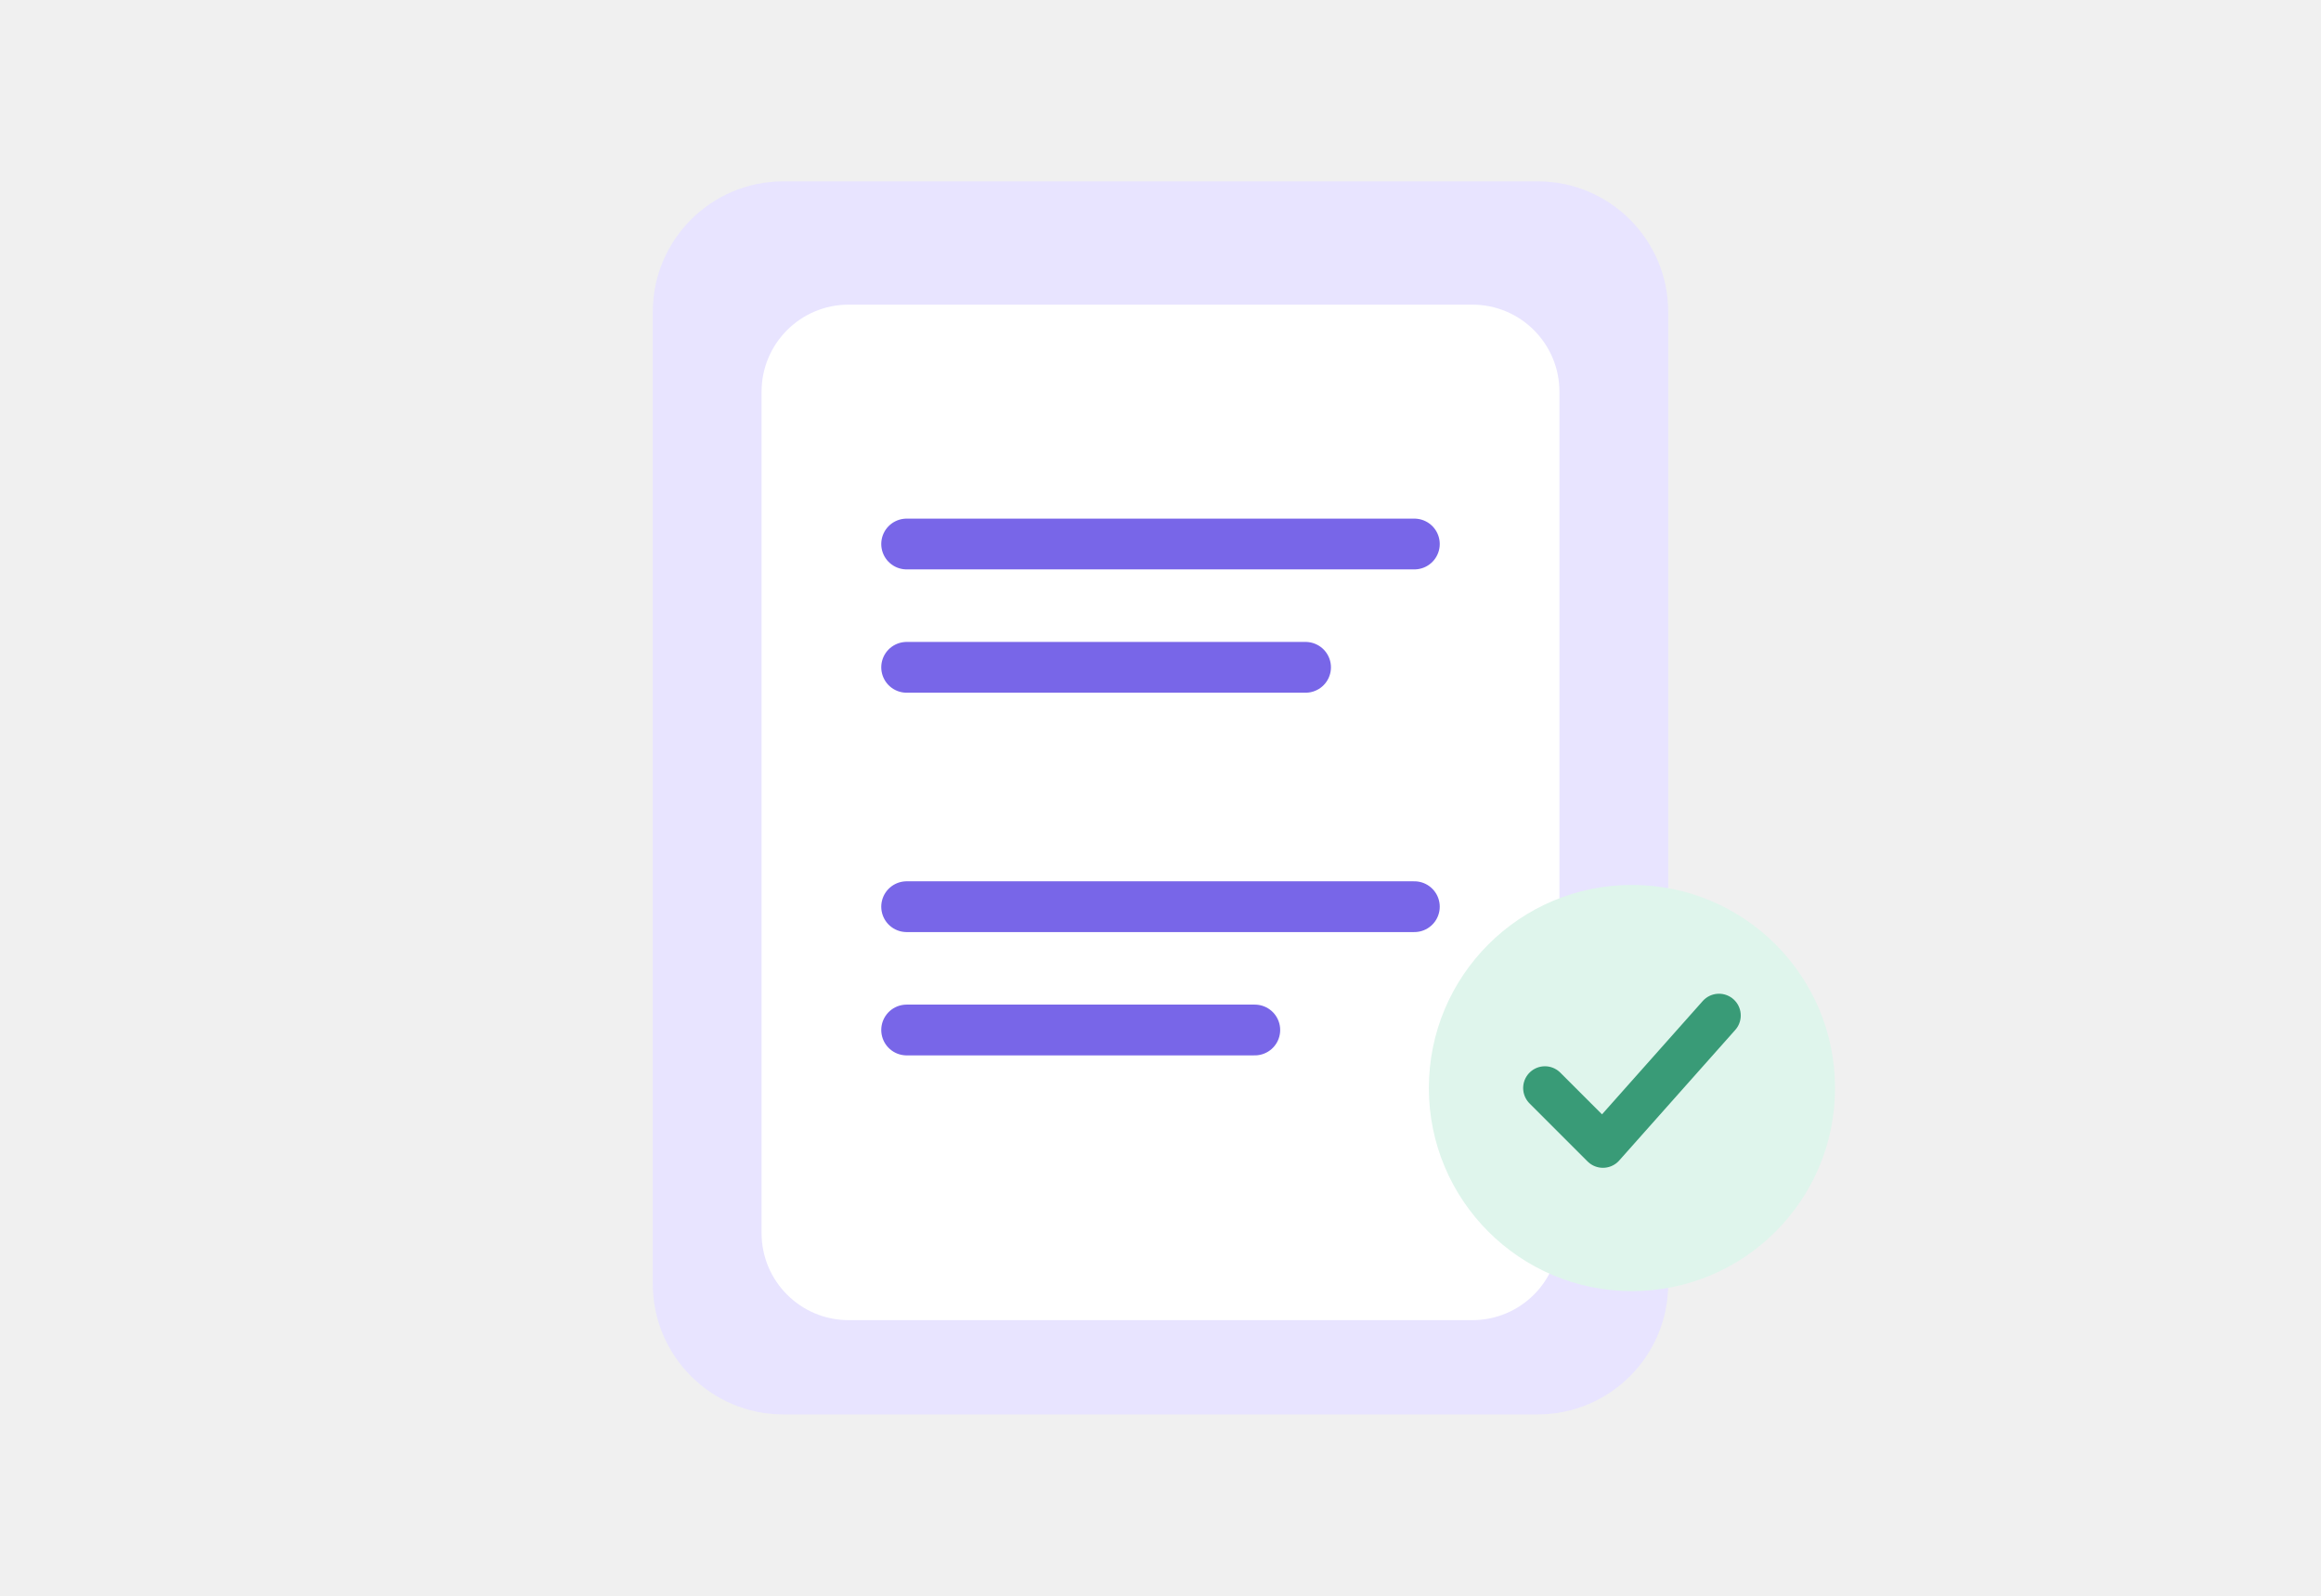
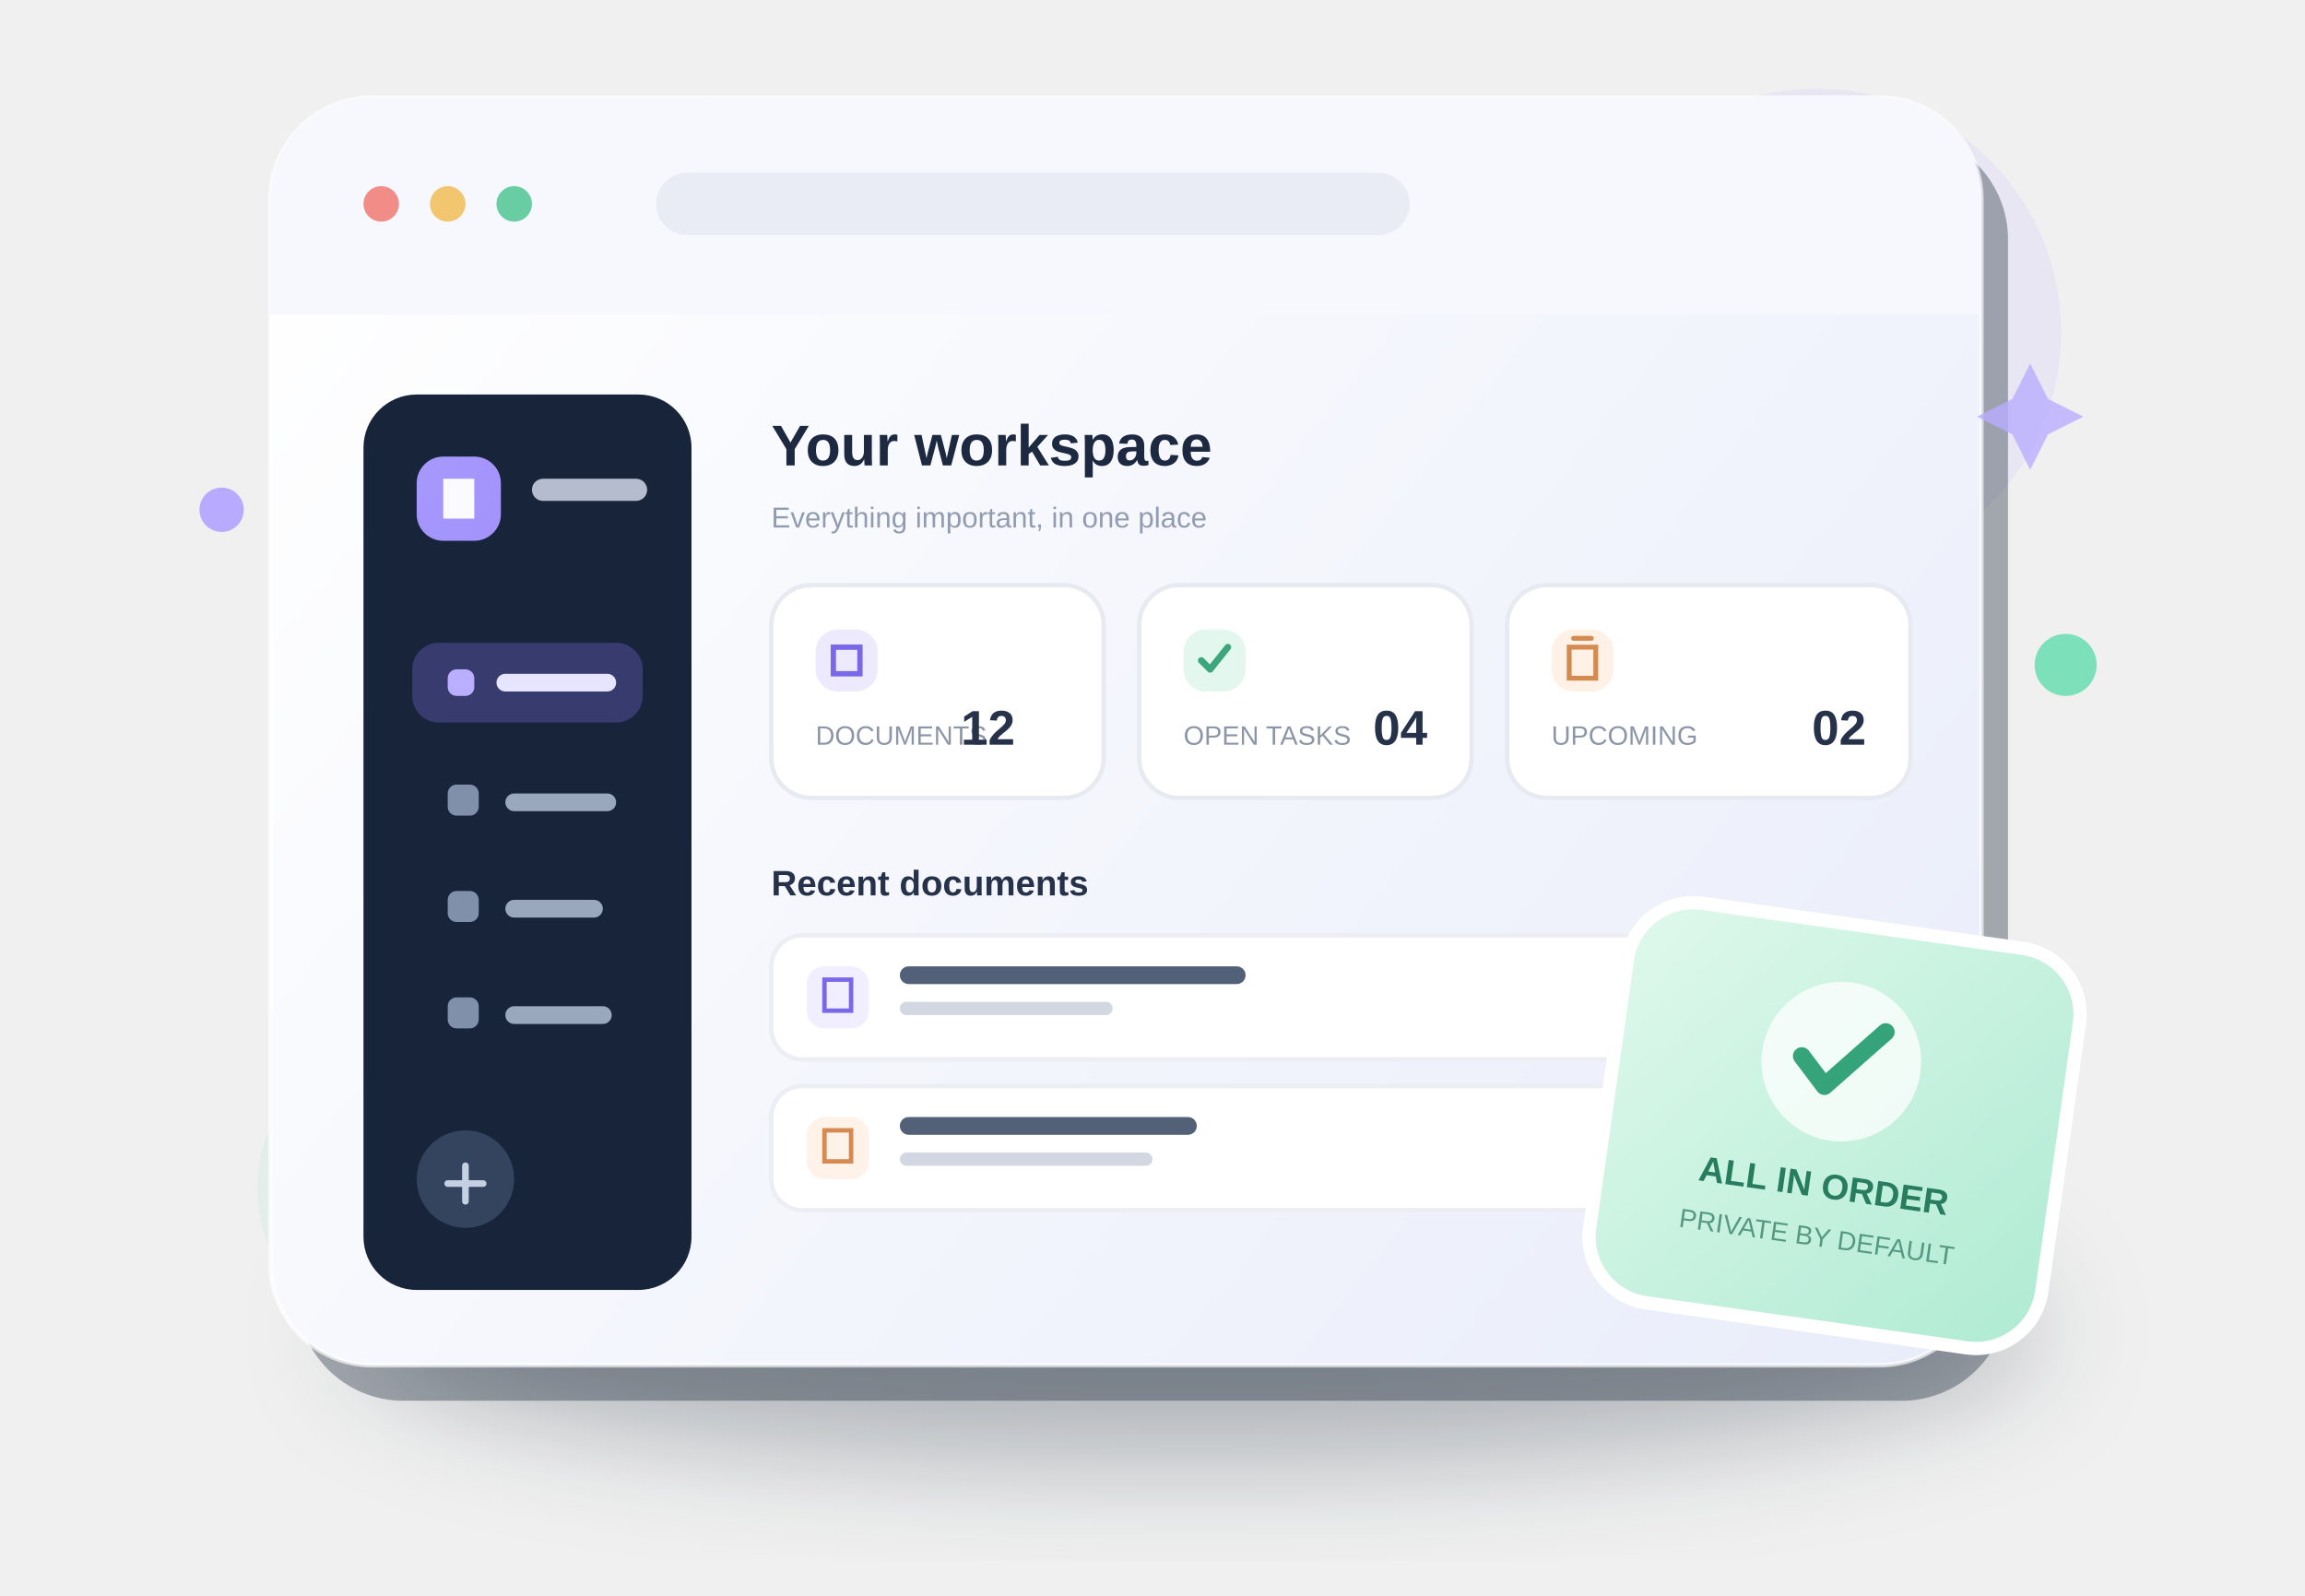
- <svg xmlns="http://www.w3.org/2000/svg" viewBox="0 0 320 220">
-   <rect x="90" y="25" width="140" height="170" rx="18" fill="#e8e4ff" />
-   <rect x="105" y="42" width="110" height="140" rx="12" fill="#fff" />
-   <path d="M125 75h70M125 92h55M125 125h70M125 142h48" stroke="#7866e8" stroke-width="7" stroke-linecap="round" />
-   <circle cx="225" cy="150" r="28" fill="#dff5ec" />
-   <path d="m213 150 8 8 16-18" stroke="#399b77" stroke-width="6" fill="none" stroke-linecap="round" stroke-linejoin="round" />
+ <svg xmlns="http://www.w3.org/2000/svg" viewBox="0 0 520 360" fill="none" role="img" aria-labelledby="title desc">
+   <defs>
+     <linearGradient id="panel" x1="70" y1="32" x2="430" y2="318" gradientUnits="userSpaceOnUse">
+       <stop stop-color="#fff" />
+       <stop offset="1" stop-color="#E9EDFA" />
+     </linearGradient>
+     <linearGradient id="accent" x1="108" y1="65" x2="408" y2="294" gradientUnits="userSpaceOnUse">
+       <stop stop-color="#A99AFF" />
+       <stop offset="1" stop-color="#6654D6" />
+     </linearGradient>
+     <linearGradient id="mint" x1="360" y1="220" x2="470" y2="315" gradientUnits="userSpaceOnUse">
+       <stop stop-color="#DDF8EB" />
+       <stop offset="1" stop-color="#A9E9D0" />
+     </linearGradient>
+     <filter id="shadow" x="24" y="12" width="480" height="340" color-interpolation-filters="sRGB" filterUnits="userSpaceOnUse">
+       <feGaussianBlur stdDeviation="13" />
+     </filter>
+   </defs>
+   <ellipse cx="270" cy="300" rx="190" ry="30" fill="#081629" opacity=".28" filter="url(#shadow)" />
+   <circle cx="410" cy="75" r="55" fill="#A89BFF" opacity=".12" />
+   <circle cx="92" cy="268" r="34" fill="#6FE0B4" opacity=".1" />
+   <rect x="67" y="30" width="386" height="286" rx="24" fill="#0D192C" opacity=".34" />
+   <rect x="61" y="22" width="386" height="286" rx="23" fill="url(#panel)" stroke="#fff" stroke-opacity=".65" />
+   <path d="M84 22h340a23 23 0 0 1 23 23v26H61V45a23 23 0 0 1 23-23Z" fill="#F7F8FD" />
+   <circle cx="86" cy="46" r="4" fill="#F28C87" />
+   <circle cx="101" cy="46" r="4" fill="#F2C56F" />
+   <circle cx="116" cy="46" r="4" fill="#69CDA4" />
+   <rect x="148" y="39" width="170" height="14" rx="7" fill="#E9ECF5" />
+   <rect x="82" y="89" width="74" height="202" rx="12" fill="#17243A" />
+   <rect x="94" y="103" width="19" height="19" rx="6" fill="url(#accent)" />
+   <path d="M100 108h7v9h-7z" fill="white" opacity=".95" />
+   <rect x="120" y="108" width="26" height="5" rx="2.5" fill="#DCE2F1" opacity=".8" />
+   <rect x="93" y="145" width="52" height="18" rx="6" fill="#8876F0" opacity=".28" />
+   <rect x="101" y="151" width="6" height="6" rx="2" fill="#B9AEFF" />
+   <rect x="112" y="152" width="27" height="4" rx="2" fill="#E7E4FF" />
+   <rect x="101" y="177" width="7" height="7" rx="2" fill="#8190AA" />
+   <rect x="114" y="179" width="25" height="4" rx="2" fill="#9AA8BE" />
+   <rect x="101" y="201" width="7" height="7" rx="2" fill="#8190AA" />
+   <rect x="114" y="203" width="22" height="4" rx="2" fill="#9AA8BE" />
+   <rect x="101" y="225" width="7" height="7" rx="2" fill="#8190AA" />
+   <rect x="114" y="227" width="24" height="4" rx="2" fill="#9AA8BE" />
+   <circle cx="105" cy="266" r="11" fill="#34445F" />
+   <path d="M101 267h8M105 263v8" stroke="#C5D0E2" stroke-width="1.5" stroke-linecap="round" />
+   <text x="174" y="105" fill="#1D2940" font-family="Arial,sans-serif" font-size="13" font-weight="700">Your workspace</text>
+   <text x="174" y="119" fill="#929CB0" font-family="Arial,sans-serif" font-size="6.5">Everything important, in one place</text>
+   <rect x="174" y="132" width="75" height="48" rx="9" fill="#fff" stroke="#E8EAF2" />
+   <rect x="184" y="142" width="14" height="14" rx="5" fill="#EEEAFE" />
+   <path d="M188 146h6v6h-6z" stroke="#7968E8" stroke-width="1.2" />
+   <text x="184" y="168" fill="#8C96A8" font-family="Arial,sans-serif" font-size="6">DOCUMENTS</text>
+   <text x="229" y="168" fill="#26324A" font-family="Arial,sans-serif" font-size="11" font-weight="700" text-anchor="end">12</text>
+   <rect x="257" y="132" width="75" height="48" rx="9" fill="#fff" stroke="#E8EAF2" />
+   <rect x="267" y="142" width="14" height="14" rx="5" fill="#E4F7EF" />
+   <path d="m271 149 2 2 4-5" stroke="#3CA77D" stroke-width="1.5" stroke-linecap="round" stroke-linejoin="round" />
+   <text x="267" y="168" fill="#8C96A8" font-family="Arial,sans-serif" font-size="6">OPEN TASKS</text>
+   <text x="322" y="168" fill="#26324A" font-family="Arial,sans-serif" font-size="11" font-weight="700" text-anchor="end">04</text>
+   <rect x="340" y="132" width="91" height="48" rx="9" fill="#fff" stroke="#E8EAF2" />
+   <rect x="350" y="142" width="14" height="14" rx="5" fill="#FFF1E6" />
+   <path d="M354 146h6v7h-6zM355 144h4" stroke="#D48A50" stroke-width="1.1" stroke-linecap="round" />
+   <text x="350" y="168" fill="#8C96A8" font-family="Arial,sans-serif" font-size="6">UPCOMING</text>
+   <text x="421" y="168" fill="#26324A" font-family="Arial,sans-serif" font-size="11" font-weight="700" text-anchor="end">02</text>
+   <text x="174" y="202" fill="#26324A" font-family="Arial,sans-serif" font-size="8" font-weight="700">Recent documents</text>
+   <rect x="174" y="211" width="257" height="28" rx="7" fill="#fff" stroke="#ECEEF4" />
+   <rect x="182" y="218" width="14" height="14" rx="4" fill="#F1EEFF" />
+   <path d="M186 221h6v7h-6z" stroke="#7968E8" stroke-width="1" />
+   <rect x="203" y="218" width="78" height="4" rx="2" fill="#526078" />
+   <rect x="203" y="226" width="48" height="3" rx="1.5" fill="#D2D7E2" />
+   <rect x="391" y="219" width="31" height="11" rx="5.5" fill="#E6F6EF" />
+   <text x="406.5" y="227" fill="#3C9B78" font-family="Arial,sans-serif" font-size="5.5" text-anchor="middle">SAVED</text>
+   <rect x="174" y="245" width="257" height="28" rx="7" fill="#fff" stroke="#ECEEF4" />
+   <rect x="182" y="252" width="14" height="14" rx="4" fill="#FFF2E8" />
+   <path d="M186 255h6v7h-6z" stroke="#D48A50" stroke-width="1" />
+   <rect x="203" y="252" width="67" height="4" rx="2" fill="#526078" />
+   <rect x="203" y="260" width="57" height="3" rx="1.5" fill="#D2D7E2" />
+   <rect x="391" y="253" width="31" height="11" rx="5.5" fill="#F1EEFF" />
+   <text x="406.5" y="261" fill="#7665D9" font-family="Arial,sans-serif" font-size="5.5" text-anchor="middle">FILE</text>
+   <g transform="rotate(8 403 263)">
+     <rect x="361" y="207" width="103" height="91" rx="15" fill="url(#mint)" stroke="#fff" stroke-width="3" />
+     <circle cx="412" cy="238" r="18" fill="#fff" opacity=".75" />
+     <path d="m403 238 6 6 12-14" stroke="#36A47B" stroke-width="4" stroke-linecap="round" stroke-linejoin="round" />
+     <text x="412" y="269" fill="#287D61" font-family="Arial,sans-serif" font-size="8" font-weight="700" text-anchor="middle">ALL IN ORDER</text>
+     <text x="412" y="280" fill="#559A80" font-family="Arial,sans-serif" font-size="6" text-anchor="middle">PRIVATE BY DEFAULT</text>
+   </g>
+   <circle cx="50" cy="115" r="5" fill="#B7AAFF" />
+   <circle cx="466" cy="150" r="7" fill="#7CE0BA" />
+   <path d="m458 82 4 8 8 4-8 4-4 8-4-8-8-4 8-4 4-8Z" fill="#B9ACFF" opacity=".8" />
</svg>
